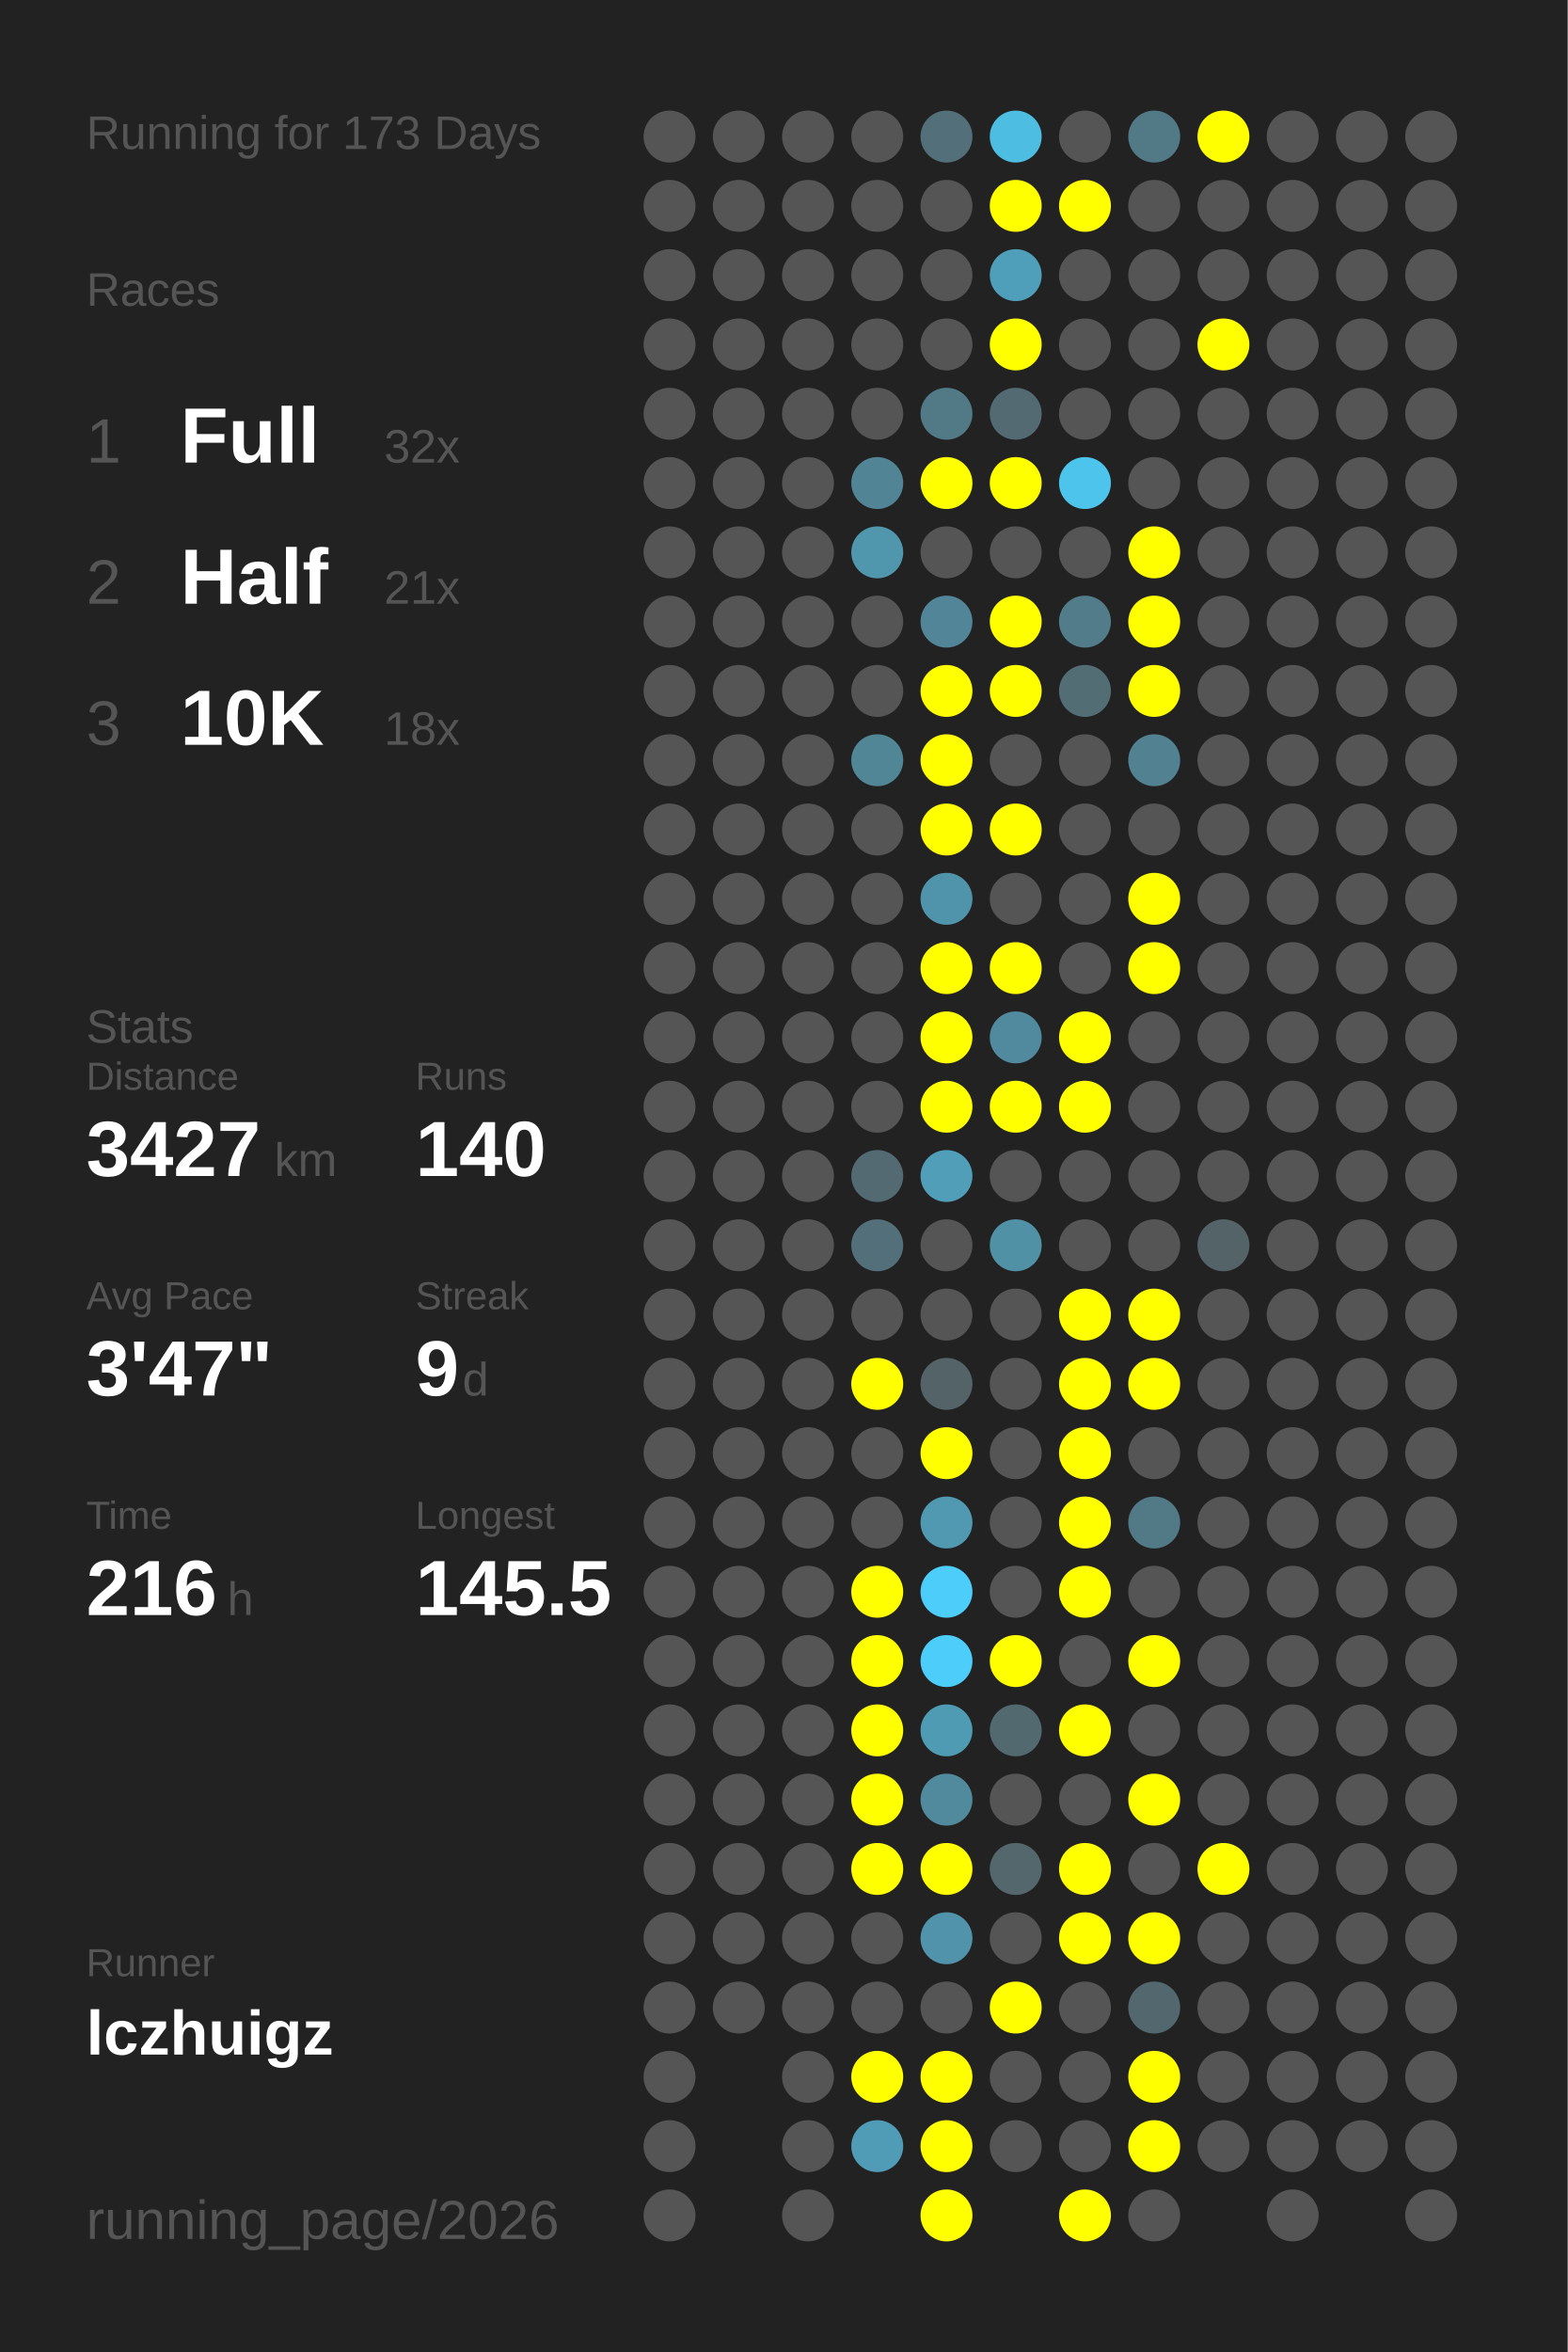
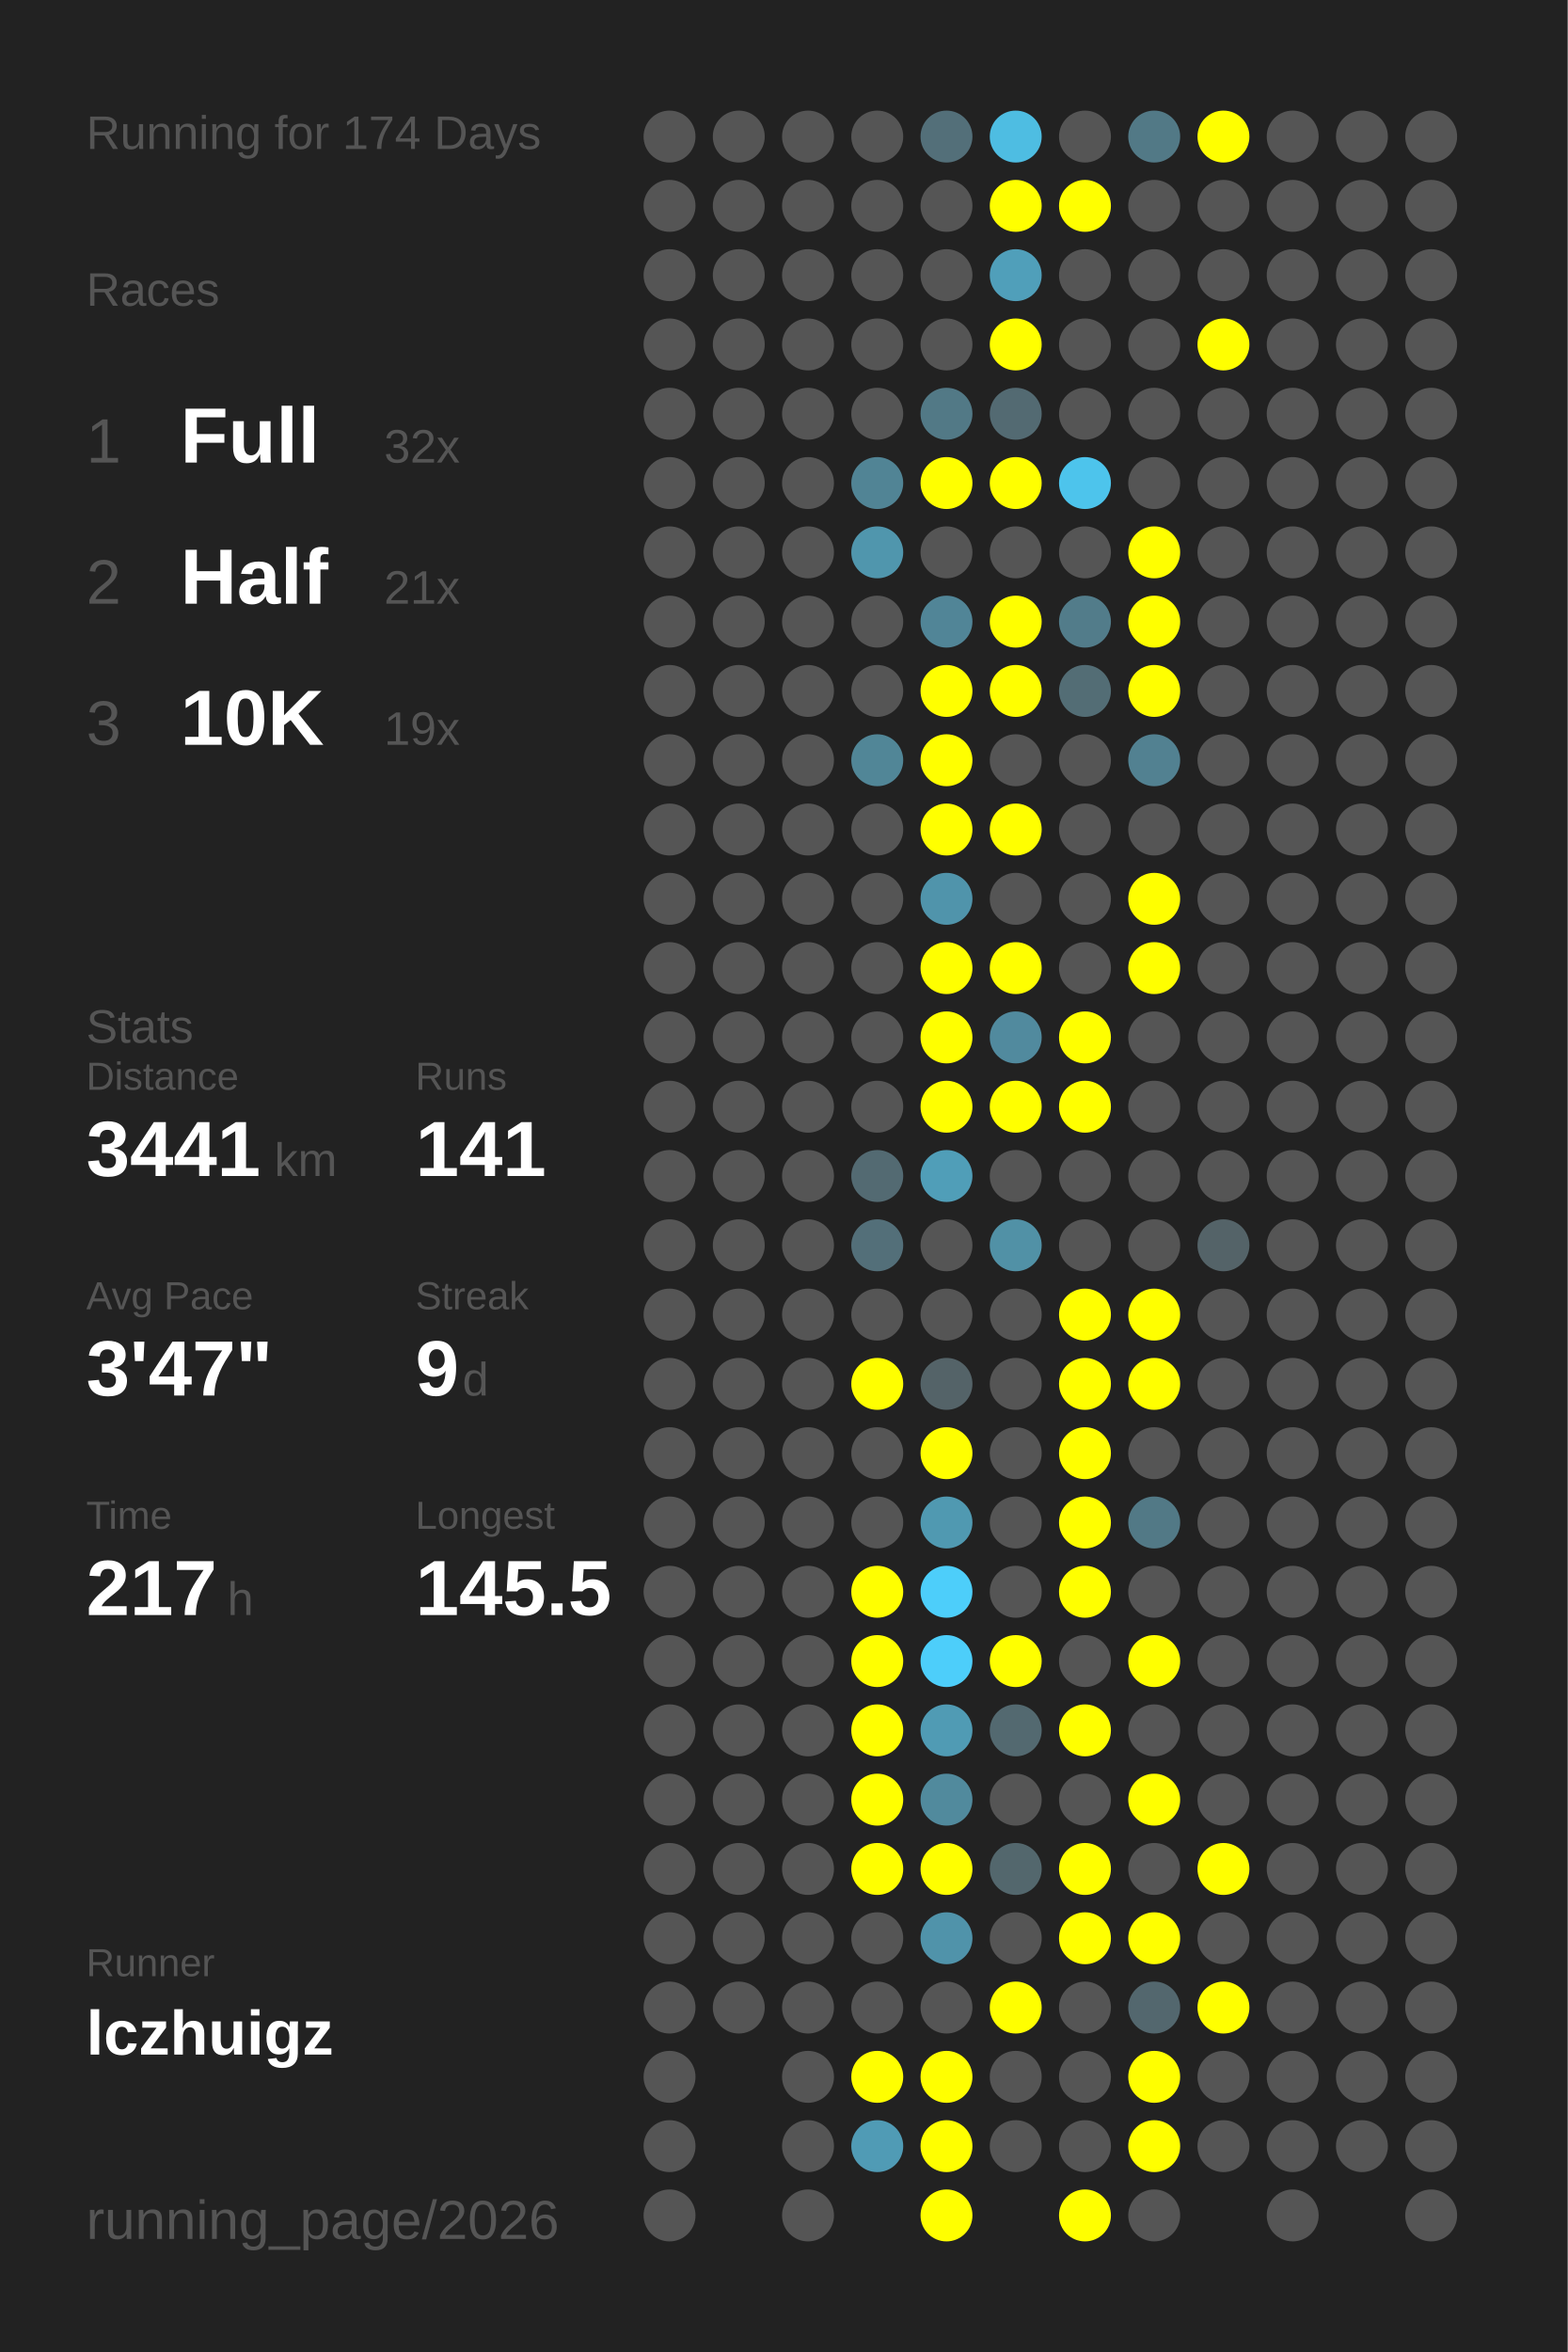
<svg xmlns="http://www.w3.org/2000/svg" baseProfile="full" height="300mm" version="1.1" viewBox="0,0,200,300" width="200mm">
  <defs />
  <rect fill="#222222" height="300" width="200" x="0" y="0" />
-   <text fill="#555555" style="font-size:6px; font-family:Arial;" x="11" y="19">Running for 173 Days</text>
+   <text fill="#555555" style="font-size:6px; font-family:Arial;" x="11" y="19">Running for 174 Days</text>
  <text fill="#555555" style="font-size:6px; font-family:Arial;" x="11" y="39">Races</text>
  <text fill="#555555" style="font-size:8px; font-family:Arial;" x="11" y="59">1</text>
  <text fill="#FFFFFF" style="font-size:10px; font-family:Arial; font-weight:bold;" x="23" y="59">Full</text>
  <text fill="#555555" style="font-size:6px; font-family:Arial;" x="49" y="59">32x</text>
  <text fill="#555555" style="font-size:8px; font-family:Arial;" x="11" y="77">2</text>
  <text fill="#FFFFFF" style="font-size:10px; font-family:Arial; font-weight:bold;" x="23" y="77">Half</text>
  <text fill="#555555" style="font-size:6px; font-family:Arial;" x="49" y="77">21x</text>
  <text fill="#555555" style="font-size:8px; font-family:Arial;" x="11" y="95">3</text>
  <text fill="#FFFFFF" style="font-size:10px; font-family:Arial; font-weight:bold;" x="23" y="95">10K</text>
-   <text fill="#555555" style="font-size:6px; font-family:Arial;" x="49" y="95">18x</text>
+   <text fill="#555555" style="font-size:6px; font-family:Arial;" x="49" y="95">19x</text>
  <text fill="#555555" style="font-size:6px; font-family:Arial;" x="11" y="133">Stats</text>
  <text fill="#555555" style="font-size:5px; font-family:Arial;" x="11" y="139">Distance</text>
-   <text fill="#FFFFFF" style="font-size:10px; font-family:Arial; font-weight:bold;" x="11" y="150">3427</text>
+   <text fill="#FFFFFF" style="font-size:10px; font-family:Arial; font-weight:bold;" x="11" y="150">3441</text>
  <text fill="#555555" style="font-size:6px; font-family:Arial;" x="35" y="150">km</text>
  <text fill="#555555" style="font-size:5px; font-family:Arial;" x="53" y="139">Runs</text>
-   <text fill="#FFFFFF" style="font-size:10px; font-family:Arial; font-weight:bold;" x="53" y="150">140</text>
+   <text fill="#FFFFFF" style="font-size:10px; font-family:Arial; font-weight:bold;" x="53" y="150">141</text>
  <text fill="#555555" style="font-size:5px; font-family:Arial;" x="11" y="167">Avg Pace</text>
  <text fill="#FFFFFF" style="font-size:10px; font-family:Arial; font-weight:bold;" x="11" y="178">3'47"</text>
  <text fill="#555555" style="font-size:5px; font-family:Arial;" x="53" y="167">Streak</text>
  <text fill="#FFFFFF" style="font-size:10px; font-family:Arial; font-weight:bold;" x="53" y="178">9</text>
  <text fill="#555555" style="font-size:6px; font-family:Arial;" x="59" y="178">d</text>
  <text fill="#555555" style="font-size:5px; font-family:Arial;" x="11" y="195">Time</text>
-   <text fill="#FFFFFF" style="font-size:10px; font-family:Arial; font-weight:bold;" x="11" y="206">216</text>
+   <text fill="#FFFFFF" style="font-size:10px; font-family:Arial; font-weight:bold;" x="11" y="206">217</text>
  <text fill="#555555" style="font-size:6px; font-family:Arial;" x="29" y="206">h</text>
  <text fill="#555555" style="font-size:5px; font-family:Arial;" x="53" y="195">Longest</text>
  <text fill="#FFFFFF" style="font-size:10px; font-family:Arial; font-weight:bold;" x="53" y="206">145.5</text>
  <text fill="#555555" style="font-size:5px; font-family:Arial;" x="11" y="252.065">Runner</text>
  <text fill="#FFFFFF" style="font-size:8px; font-family:Arial; font-weight:bold;" x="11" y="262.065">lczhuigz</text>
  <text fill="#555555" style="font-size:7px; font-family:Arial;" x="11" y="285.581">running_page/2026</text>
  <circle cx="85.417" cy="17.419" fill="#555555" r="3.312" />
  <circle cx="85.417" cy="26.258" fill="#555555" r="3.312" />
  <circle cx="85.417" cy="35.097" fill="#555555" r="3.312" />
  <circle cx="85.417" cy="43.935" fill="#555555" r="3.312" />
  <circle cx="85.417" cy="52.774" fill="#555555" r="3.312" />
  <circle cx="85.417" cy="61.613" fill="#555555" r="3.312" />
  <circle cx="85.417" cy="70.452" fill="#555555" r="3.312" />
  <circle cx="85.417" cy="79.29" fill="#555555" r="3.312" />
  <circle cx="85.417" cy="88.129" fill="#555555" r="3.312" />
  <circle cx="85.417" cy="96.968" fill="#555555" r="3.312" />
  <circle cx="85.417" cy="105.806" fill="#555555" r="3.312" />
  <circle cx="85.417" cy="114.645" fill="#555555" r="3.312" />
  <circle cx="85.417" cy="123.484" fill="#555555" r="3.312" />
  <circle cx="85.417" cy="132.323" fill="#555555" r="3.312" />
  <circle cx="85.417" cy="141.161" fill="#555555" r="3.312" />
  <circle cx="85.417" cy="150" fill="#555555" r="3.312" />
  <circle cx="85.417" cy="158.839" fill="#555555" r="3.312" />
  <circle cx="85.417" cy="167.677" fill="#555555" r="3.312" />
  <circle cx="85.417" cy="176.516" fill="#555555" r="3.312" />
  <circle cx="85.417" cy="185.355" fill="#555555" r="3.312" />
  <circle cx="85.417" cy="194.194" fill="#555555" r="3.312" />
  <circle cx="85.417" cy="203.032" fill="#555555" r="3.312" />
  <circle cx="85.417" cy="211.871" fill="#555555" r="3.312" />
  <circle cx="85.417" cy="220.71" fill="#555555" r="3.312" />
  <circle cx="85.417" cy="229.548" fill="#555555" r="3.312" />
  <circle cx="85.417" cy="238.387" fill="#555555" r="3.312" />
  <circle cx="85.417" cy="247.226" fill="#555555" r="3.312" />
  <circle cx="85.417" cy="256.065" fill="#555555" r="3.312" />
  <circle cx="85.417" cy="264.903" fill="#555555" r="3.312" />
  <circle cx="85.417" cy="273.742" fill="#555555" r="3.312" />
  <circle cx="85.417" cy="282.581" fill="#555555" r="3.312" />
  <circle cx="94.25" cy="17.419" fill="#555555" r="3.312" />
  <circle cx="94.25" cy="26.258" fill="#555555" r="3.312" />
  <circle cx="94.25" cy="35.097" fill="#555555" r="3.312" />
  <circle cx="94.25" cy="43.935" fill="#555555" r="3.312" />
  <circle cx="94.25" cy="52.774" fill="#555555" r="3.312" />
  <circle cx="94.25" cy="61.613" fill="#555555" r="3.312" />
  <circle cx="94.25" cy="70.452" fill="#555555" r="3.312" />
  <circle cx="94.25" cy="79.29" fill="#555555" r="3.312" />
  <circle cx="94.25" cy="88.129" fill="#555555" r="3.312" />
  <circle cx="94.25" cy="96.968" fill="#555555" r="3.312" />
  <circle cx="94.25" cy="105.806" fill="#555555" r="3.312" />
  <circle cx="94.25" cy="114.645" fill="#555555" r="3.312" />
  <circle cx="94.25" cy="123.484" fill="#555555" r="3.312" />
  <circle cx="94.25" cy="132.323" fill="#555555" r="3.312" />
  <circle cx="94.25" cy="141.161" fill="#555555" r="3.312" />
  <circle cx="94.25" cy="150" fill="#555555" r="3.312" />
  <circle cx="94.25" cy="158.839" fill="#555555" r="3.312" />
  <circle cx="94.25" cy="167.677" fill="#555555" r="3.312" />
  <circle cx="94.25" cy="176.516" fill="#555555" r="3.312" />
  <circle cx="94.25" cy="185.355" fill="#555555" r="3.312" />
  <circle cx="94.25" cy="194.194" fill="#555555" r="3.312" />
  <circle cx="94.25" cy="203.032" fill="#555555" r="3.312" />
  <circle cx="94.25" cy="211.871" fill="#555555" r="3.312" />
  <circle cx="94.25" cy="220.71" fill="#555555" r="3.312" />
  <circle cx="94.25" cy="229.548" fill="#555555" r="3.312" />
  <circle cx="94.25" cy="238.387" fill="#555555" r="3.312" />
  <circle cx="94.25" cy="247.226" fill="#555555" r="3.312" />
  <circle cx="94.25" cy="256.065" fill="#555555" r="3.312" />
  <circle cx="103.083" cy="17.419" fill="#555555" r="3.312" />
  <circle cx="103.083" cy="26.258" fill="#555555" r="3.312" />
  <circle cx="103.083" cy="35.097" fill="#555555" r="3.312" />
  <circle cx="103.083" cy="43.935" fill="#555555" r="3.312" />
  <circle cx="103.083" cy="52.774" fill="#555555" r="3.312" />
  <circle cx="103.083" cy="61.613" fill="#555555" r="3.312" />
  <circle cx="103.083" cy="70.452" fill="#555555" r="3.312" />
  <circle cx="103.083" cy="79.29" fill="#555555" r="3.312" />
  <circle cx="103.083" cy="88.129" fill="#555555" r="3.312" />
  <circle cx="103.083" cy="96.968" fill="#555555" r="3.312" />
  <circle cx="103.083" cy="105.806" fill="#555555" r="3.312" />
  <circle cx="103.083" cy="114.645" fill="#555555" r="3.312" />
  <circle cx="103.083" cy="123.484" fill="#555555" r="3.312" />
  <circle cx="103.083" cy="132.323" fill="#555555" r="3.312" />
  <circle cx="103.083" cy="141.161" fill="#555555" r="3.312" />
  <circle cx="103.083" cy="150" fill="#555555" r="3.312" />
  <circle cx="103.083" cy="158.839" fill="#555555" r="3.312" />
  <circle cx="103.083" cy="167.677" fill="#555555" r="3.312" />
  <circle cx="103.083" cy="176.516" fill="#555555" r="3.312" />
  <circle cx="103.083" cy="185.355" fill="#555555" r="3.312" />
  <circle cx="103.083" cy="194.194" fill="#555555" r="3.312" />
  <circle cx="103.083" cy="203.032" fill="#555555" r="3.312" />
  <circle cx="103.083" cy="211.871" fill="#555555" r="3.312" />
  <circle cx="103.083" cy="220.71" fill="#555555" r="3.312" />
  <circle cx="103.083" cy="229.548" fill="#555555" r="3.312" />
  <circle cx="103.083" cy="238.387" fill="#555555" r="3.312" />
  <circle cx="103.083" cy="247.226" fill="#555555" r="3.312" />
  <circle cx="103.083" cy="256.065" fill="#555555" r="3.312" />
  <circle cx="103.083" cy="264.903" fill="#555555" r="3.312" />
  <circle cx="103.083" cy="273.742" fill="#555555" r="3.312" />
  <circle cx="103.083" cy="282.581" fill="#555555" r="3.312" />
  <circle cx="111.917" cy="17.419" fill="#555555" r="3.312" />
  <circle cx="111.917" cy="26.258" fill="#555555" r="3.312" />
  <circle cx="111.917" cy="35.097" fill="#555555" r="3.312" />
  <circle cx="111.917" cy="43.935" fill="#555555" r="3.312" />
  <circle cx="111.917" cy="52.774" fill="#555555" r="3.312" />
  <circle cx="111.917" cy="61.613" fill="#518495" r="3.312" />
  <circle cx="111.917" cy="70.452" fill="#5096ad" r="3.312" />
  <circle cx="111.917" cy="79.29" fill="#555555" r="3.312" />
  <circle cx="111.917" cy="88.129" fill="#555555" r="3.312" />
  <circle cx="111.917" cy="96.968" fill="#518697" r="3.312" />
  <circle cx="111.917" cy="105.806" fill="#555555" r="3.312" />
  <circle cx="111.917" cy="114.645" fill="#555555" r="3.312" />
  <circle cx="111.917" cy="123.484" fill="#555555" r="3.312" />
  <circle cx="111.917" cy="132.323" fill="#555555" r="3.312" />
  <circle cx="111.917" cy="141.161" fill="#555555" r="3.312" />
  <circle cx="111.917" cy="150" fill="#536a72" r="3.312" />
  <circle cx="111.917" cy="158.839" fill="#536f79" r="3.312" />
  <circle cx="111.917" cy="167.677" fill="#555555" r="3.312" />
  <circle cx="111.917" cy="176.516" fill="#FFFF00" r="3.312" />
  <circle cx="111.917" cy="185.355" fill="#555555" r="3.312" />
  <circle cx="111.917" cy="194.194" fill="#555555" r="3.312" />
  <circle cx="111.917" cy="203.032" fill="#FFFF00" r="3.312" />
  <circle cx="111.917" cy="211.871" fill="#FFFF00" r="3.312" />
  <circle cx="111.917" cy="220.71" fill="#FFFF00" r="3.312" />
  <circle cx="111.917" cy="229.548" fill="#FFFF00" r="3.312" />
  <circle cx="111.917" cy="238.387" fill="#FFFF00" r="3.312" />
  <circle cx="111.917" cy="247.226" fill="#555555" r="3.312" />
  <circle cx="111.917" cy="256.065" fill="#555555" r="3.312" />
  <circle cx="111.917" cy="264.903" fill="#FFFF00" r="3.312" />
  <circle cx="111.917" cy="273.742" fill="#509bb5" r="3.312" />
  <circle cx="120.75" cy="17.419" fill="#536f79" r="3.312" />
  <circle cx="120.75" cy="26.258" fill="#555555" r="3.312" />
  <circle cx="120.75" cy="35.097" fill="#555555" r="3.312" />
  <circle cx="120.75" cy="43.935" fill="#555555" r="3.312" />
  <circle cx="120.75" cy="52.774" fill="#527986" r="3.312" />
  <circle cx="120.75" cy="61.613" fill="#FFFF00" r="3.312" />
  <circle cx="120.75" cy="70.452" fill="#555555" r="3.312" />
  <circle cx="120.75" cy="79.29" fill="#518597" r="3.312" />
  <circle cx="120.75" cy="88.129" fill="#FFFF00" r="3.312" />
  <circle cx="120.75" cy="96.968" fill="#FFFF00" r="3.312" />
  <circle cx="120.75" cy="105.806" fill="#FFFF00" r="3.312" />
  <circle cx="120.75" cy="114.645" fill="#5094ab" r="3.312" />
  <circle cx="120.75" cy="123.484" fill="#FFFF00" r="3.312" />
  <circle cx="120.75" cy="132.323" fill="#FFFF00" r="3.312" />
  <circle cx="120.75" cy="141.161" fill="#FFFF00" r="3.312" />
  <circle cx="120.75" cy="150" fill="#509eb8" r="3.312" />
  <circle cx="120.75" cy="158.839" fill="#555555" r="3.312" />
  <circle cx="120.75" cy="167.677" fill="#555555" r="3.312" />
  <circle cx="120.75" cy="176.516" fill="#546368" r="3.312" />
  <circle cx="120.75" cy="185.355" fill="#FFFF00" r="3.312" />
  <circle cx="120.75" cy="194.194" fill="#5099b1" r="3.312" />
  <circle cx="120.75" cy="203.032" fill="#4dcefa" r="3.312" />
  <circle cx="120.75" cy="211.871" fill="#4dcefa" r="3.312" />
  <circle cx="120.75" cy="220.71" fill="#509bb4" r="3.312" />
  <circle cx="120.75" cy="229.548" fill="#518a9d" r="3.312" />
  <circle cx="120.75" cy="238.387" fill="#FFFF00" r="3.312" />
  <circle cx="120.75" cy="247.226" fill="#5093aa" r="3.312" />
  <circle cx="120.75" cy="256.065" fill="#555555" r="3.312" />
  <circle cx="120.75" cy="264.903" fill="#FFFF00" r="3.312" />
  <circle cx="120.75" cy="273.742" fill="#FFFF00" r="3.312" />
  <circle cx="120.75" cy="282.581" fill="#FFFF00" r="3.312" />
  <circle cx="129.583" cy="17.419" fill="#4ebde2" r="3.312" />
  <circle cx="129.583" cy="26.258" fill="#FFFF00" r="3.312" />
  <circle cx="129.583" cy="35.097" fill="#509fba" r="3.312" />
  <circle cx="129.583" cy="43.935" fill="#FFFF00" r="3.312" />
  <circle cx="129.583" cy="52.774" fill="#536a72" r="3.312" />
  <circle cx="129.583" cy="61.613" fill="#FFFF00" r="3.312" />
  <circle cx="129.583" cy="70.452" fill="#555555" r="3.312" />
  <circle cx="129.583" cy="79.29" fill="#FFFF00" r="3.312" />
  <circle cx="129.583" cy="88.129" fill="#FFFF00" r="3.312" />
  <circle cx="129.583" cy="96.968" fill="#555555" r="3.312" />
  <circle cx="129.583" cy="105.806" fill="#FFFF00" r="3.312" />
  <circle cx="129.583" cy="114.645" fill="#555555" r="3.312" />
  <circle cx="129.583" cy="123.484" fill="#FFFF00" r="3.312" />
  <circle cx="129.583" cy="132.323" fill="#518a9e" r="3.312" />
  <circle cx="129.583" cy="141.161" fill="#FFFF00" r="3.312" />
  <circle cx="129.583" cy="150" fill="#555555" r="3.312" />
  <circle cx="129.583" cy="158.839" fill="#5191a6" r="3.312" />
  <circle cx="129.583" cy="167.677" fill="#555555" r="3.312" />
  <circle cx="129.583" cy="176.516" fill="#555555" r="3.312" />
  <circle cx="129.583" cy="185.355" fill="#555555" r="3.312" />
  <circle cx="129.583" cy="194.194" fill="#555555" r="3.312" />
  <circle cx="129.583" cy="203.032" fill="#555555" r="3.312" />
  <circle cx="129.583" cy="211.871" fill="#FFFF00" r="3.312" />
  <circle cx="129.583" cy="220.71" fill="#536970" r="3.312" />
  <circle cx="129.583" cy="229.548" fill="#555555" r="3.312" />
  <circle cx="129.583" cy="238.387" fill="#53676d" r="3.312" />
  <circle cx="129.583" cy="247.226" fill="#555555" r="3.312" />
  <circle cx="129.583" cy="256.065" fill="#FFFF00" r="3.312" />
  <circle cx="129.583" cy="264.903" fill="#555555" r="3.312" />
  <circle cx="129.583" cy="273.742" fill="#555555" r="3.312" />
  <circle cx="138.417" cy="17.419" fill="#555555" r="3.312" />
  <circle cx="138.417" cy="26.258" fill="#FFFF00" r="3.312" />
  <circle cx="138.417" cy="35.097" fill="#555555" r="3.312" />
  <circle cx="138.417" cy="43.935" fill="#555555" r="3.312" />
  <circle cx="138.417" cy="52.774" fill="#555555" r="3.312" />
  <circle cx="138.417" cy="61.613" fill="#4dc4ec" r="3.312" />
  <circle cx="138.417" cy="70.452" fill="#555555" r="3.312" />
  <circle cx="138.417" cy="79.29" fill="#527c8a" r="3.312" />
  <circle cx="138.417" cy="88.129" fill="#536d75" r="3.312" />
  <circle cx="138.417" cy="96.968" fill="#555555" r="3.312" />
  <circle cx="138.417" cy="105.806" fill="#555555" r="3.312" />
  <circle cx="138.417" cy="114.645" fill="#555555" r="3.312" />
  <circle cx="138.417" cy="123.484" fill="#555555" r="3.312" />
  <circle cx="138.417" cy="132.323" fill="#FFFF00" r="3.312" />
  <circle cx="138.417" cy="141.161" fill="#FFFF00" r="3.312" />
  <circle cx="138.417" cy="150" fill="#555555" r="3.312" />
  <circle cx="138.417" cy="158.839" fill="#555555" r="3.312" />
  <circle cx="138.417" cy="167.677" fill="#FFFF00" r="3.312" />
  <circle cx="138.417" cy="176.516" fill="#FFFF00" r="3.312" />
  <circle cx="138.417" cy="185.355" fill="#FFFF00" r="3.312" />
  <circle cx="138.417" cy="194.194" fill="#FFFF00" r="3.312" />
  <circle cx="138.417" cy="203.032" fill="#FFFF00" r="3.312" />
  <circle cx="138.417" cy="211.871" fill="#555555" r="3.312" />
  <circle cx="138.417" cy="220.71" fill="#FFFF00" r="3.312" />
  <circle cx="138.417" cy="229.548" fill="#555555" r="3.312" />
  <circle cx="138.417" cy="238.387" fill="#FFFF00" r="3.312" />
  <circle cx="138.417" cy="247.226" fill="#FFFF00" r="3.312" />
  <circle cx="138.417" cy="256.065" fill="#555555" r="3.312" />
  <circle cx="138.417" cy="264.903" fill="#555555" r="3.312" />
  <circle cx="138.417" cy="273.742" fill="#555555" r="3.312" />
  <circle cx="138.417" cy="282.581" fill="#FFFF00" r="3.312" />
  <circle cx="147.25" cy="17.419" fill="#527986" r="3.312" />
  <circle cx="147.25" cy="26.258" fill="#555555" r="3.312" />
  <circle cx="147.25" cy="35.097" fill="#555555" r="3.312" />
  <circle cx="147.25" cy="43.935" fill="#555555" r="3.312" />
  <circle cx="147.25" cy="52.774" fill="#555555" r="3.312" />
  <circle cx="147.25" cy="61.613" fill="#555555" r="3.312" />
  <circle cx="147.25" cy="70.452" fill="#FFFF00" r="3.312" />
  <circle cx="147.25" cy="79.29" fill="#FFFF00" r="3.312" />
  <circle cx="147.25" cy="88.129" fill="#FFFF00" r="3.312" />
  <circle cx="147.25" cy="96.968" fill="#528191" r="3.312" />
  <circle cx="147.25" cy="105.806" fill="#555555" r="3.312" />
  <circle cx="147.25" cy="114.645" fill="#FFFF00" r="3.312" />
  <circle cx="147.25" cy="123.484" fill="#FFFF00" r="3.312" />
  <circle cx="147.25" cy="132.323" fill="#555555" r="3.312" />
  <circle cx="147.25" cy="141.161" fill="#555555" r="3.312" />
  <circle cx="147.25" cy="150" fill="#555555" r="3.312" />
  <circle cx="147.25" cy="158.839" fill="#555555" r="3.312" />
  <circle cx="147.25" cy="167.677" fill="#FFFF00" r="3.312" />
  <circle cx="147.25" cy="176.516" fill="#FFFF00" r="3.312" />
  <circle cx="147.25" cy="185.355" fill="#555555" r="3.312" />
  <circle cx="147.25" cy="194.194" fill="#527986" r="3.312" />
  <circle cx="147.25" cy="203.032" fill="#555555" r="3.312" />
  <circle cx="147.25" cy="211.871" fill="#FFFF00" r="3.312" />
  <circle cx="147.25" cy="220.71" fill="#555555" r="3.312" />
  <circle cx="147.25" cy="229.548" fill="#FFFF00" r="3.312" />
  <circle cx="147.25" cy="238.387" fill="#555555" r="3.312" />
  <circle cx="147.25" cy="247.226" fill="#FFFF00" r="3.312" />
  <circle cx="147.25" cy="256.065" fill="#53676e" r="3.312" />
  <circle cx="147.25" cy="264.903" fill="#FFFF00" r="3.312" />
  <circle cx="147.25" cy="273.742" fill="#FFFF00" r="3.312" />
  <circle cx="147.25" cy="282.581" fill="#555555" r="3.312" />
  <circle cx="156.083" cy="17.419" fill="#FFFF00" r="3.312" />
  <circle cx="156.083" cy="26.258" fill="#555555" r="3.312" />
  <circle cx="156.083" cy="35.097" fill="#555555" r="3.312" />
  <circle cx="156.083" cy="43.935" fill="#FFFF00" r="3.312" />
  <circle cx="156.083" cy="52.774" fill="#555555" r="3.312" />
  <circle cx="156.083" cy="61.613" fill="#555555" r="3.312" />
  <circle cx="156.083" cy="70.452" fill="#555555" r="3.312" />
  <circle cx="156.083" cy="79.29" fill="#555555" r="3.312" />
  <circle cx="156.083" cy="88.129" fill="#555555" r="3.312" />
  <circle cx="156.083" cy="96.968" fill="#555555" r="3.312" />
  <circle cx="156.083" cy="105.806" fill="#555555" r="3.312" />
  <circle cx="156.083" cy="114.645" fill="#555555" r="3.312" />
  <circle cx="156.083" cy="123.484" fill="#555555" r="3.312" />
  <circle cx="156.083" cy="132.323" fill="#555555" r="3.312" />
  <circle cx="156.083" cy="141.161" fill="#555555" r="3.312" />
  <circle cx="156.083" cy="150" fill="#555555" r="3.312" />
  <circle cx="156.083" cy="158.839" fill="#546368" r="3.312" />
  <circle cx="156.083" cy="167.677" fill="#555555" r="3.312" />
  <circle cx="156.083" cy="176.516" fill="#555555" r="3.312" />
  <circle cx="156.083" cy="185.355" fill="#555555" r="3.312" />
  <circle cx="156.083" cy="194.194" fill="#555555" r="3.312" />
  <circle cx="156.083" cy="203.032" fill="#555555" r="3.312" />
  <circle cx="156.083" cy="211.871" fill="#555555" r="3.312" />
  <circle cx="156.083" cy="220.71" fill="#555555" r="3.312" />
  <circle cx="156.083" cy="229.548" fill="#555555" r="3.312" />
  <circle cx="156.083" cy="238.387" fill="#FFFF00" r="3.312" />
  <circle cx="156.083" cy="247.226" fill="#555555" r="3.312" />
-   <circle cx="156.083" cy="256.065" fill="#555555" r="3.312" />
+   <circle cx="156.083" cy="256.065" fill="#FFFF00" r="3.312" />
  <circle cx="156.083" cy="264.903" fill="#555555" r="3.312" />
  <circle cx="156.083" cy="273.742" fill="#555555" r="3.312" />
  <circle cx="164.917" cy="17.419" fill="#555555" r="3.312" />
  <circle cx="164.917" cy="26.258" fill="#555555" r="3.312" />
  <circle cx="164.917" cy="35.097" fill="#555555" r="3.312" />
  <circle cx="164.917" cy="43.935" fill="#555555" r="3.312" />
  <circle cx="164.917" cy="52.774" fill="#555555" r="3.312" />
  <circle cx="164.917" cy="61.613" fill="#555555" r="3.312" />
  <circle cx="164.917" cy="70.452" fill="#555555" r="3.312" />
  <circle cx="164.917" cy="79.29" fill="#555555" r="3.312" />
  <circle cx="164.917" cy="88.129" fill="#555555" r="3.312" />
  <circle cx="164.917" cy="96.968" fill="#555555" r="3.312" />
  <circle cx="164.917" cy="105.806" fill="#555555" r="3.312" />
  <circle cx="164.917" cy="114.645" fill="#555555" r="3.312" />
  <circle cx="164.917" cy="123.484" fill="#555555" r="3.312" />
  <circle cx="164.917" cy="132.323" fill="#555555" r="3.312" />
  <circle cx="164.917" cy="141.161" fill="#555555" r="3.312" />
  <circle cx="164.917" cy="150" fill="#555555" r="3.312" />
  <circle cx="164.917" cy="158.839" fill="#555555" r="3.312" />
  <circle cx="164.917" cy="167.677" fill="#555555" r="3.312" />
  <circle cx="164.917" cy="176.516" fill="#555555" r="3.312" />
  <circle cx="164.917" cy="185.355" fill="#555555" r="3.312" />
  <circle cx="164.917" cy="194.194" fill="#555555" r="3.312" />
  <circle cx="164.917" cy="203.032" fill="#555555" r="3.312" />
  <circle cx="164.917" cy="211.871" fill="#555555" r="3.312" />
  <circle cx="164.917" cy="220.71" fill="#555555" r="3.312" />
  <circle cx="164.917" cy="229.548" fill="#555555" r="3.312" />
  <circle cx="164.917" cy="238.387" fill="#555555" r="3.312" />
  <circle cx="164.917" cy="247.226" fill="#555555" r="3.312" />
  <circle cx="164.917" cy="256.065" fill="#555555" r="3.312" />
  <circle cx="164.917" cy="264.903" fill="#555555" r="3.312" />
  <circle cx="164.917" cy="273.742" fill="#555555" r="3.312" />
  <circle cx="164.917" cy="282.581" fill="#555555" r="3.312" />
  <circle cx="173.75" cy="17.419" fill="#555555" r="3.312" />
  <circle cx="173.75" cy="26.258" fill="#555555" r="3.312" />
  <circle cx="173.75" cy="35.097" fill="#555555" r="3.312" />
  <circle cx="173.75" cy="43.935" fill="#555555" r="3.312" />
  <circle cx="173.75" cy="52.774" fill="#555555" r="3.312" />
  <circle cx="173.75" cy="61.613" fill="#555555" r="3.312" />
  <circle cx="173.75" cy="70.452" fill="#555555" r="3.312" />
  <circle cx="173.75" cy="79.29" fill="#555555" r="3.312" />
  <circle cx="173.75" cy="88.129" fill="#555555" r="3.312" />
  <circle cx="173.75" cy="96.968" fill="#555555" r="3.312" />
  <circle cx="173.75" cy="105.806" fill="#555555" r="3.312" />
  <circle cx="173.75" cy="114.645" fill="#555555" r="3.312" />
  <circle cx="173.75" cy="123.484" fill="#555555" r="3.312" />
  <circle cx="173.75" cy="132.323" fill="#555555" r="3.312" />
  <circle cx="173.75" cy="141.161" fill="#555555" r="3.312" />
  <circle cx="173.75" cy="150" fill="#555555" r="3.312" />
  <circle cx="173.75" cy="158.839" fill="#555555" r="3.312" />
  <circle cx="173.75" cy="167.677" fill="#555555" r="3.312" />
  <circle cx="173.75" cy="176.516" fill="#555555" r="3.312" />
  <circle cx="173.75" cy="185.355" fill="#555555" r="3.312" />
  <circle cx="173.75" cy="194.194" fill="#555555" r="3.312" />
  <circle cx="173.75" cy="203.032" fill="#555555" r="3.312" />
  <circle cx="173.75" cy="211.871" fill="#555555" r="3.312" />
  <circle cx="173.75" cy="220.71" fill="#555555" r="3.312" />
  <circle cx="173.75" cy="229.548" fill="#555555" r="3.312" />
  <circle cx="173.75" cy="238.387" fill="#555555" r="3.312" />
  <circle cx="173.75" cy="247.226" fill="#555555" r="3.312" />
  <circle cx="173.75" cy="256.065" fill="#555555" r="3.312" />
  <circle cx="173.75" cy="264.903" fill="#555555" r="3.312" />
  <circle cx="173.75" cy="273.742" fill="#555555" r="3.312" />
  <circle cx="182.583" cy="17.419" fill="#555555" r="3.312" />
  <circle cx="182.583" cy="26.258" fill="#555555" r="3.312" />
  <circle cx="182.583" cy="35.097" fill="#555555" r="3.312" />
  <circle cx="182.583" cy="43.935" fill="#555555" r="3.312" />
  <circle cx="182.583" cy="52.774" fill="#555555" r="3.312" />
  <circle cx="182.583" cy="61.613" fill="#555555" r="3.312" />
  <circle cx="182.583" cy="70.452" fill="#555555" r="3.312" />
  <circle cx="182.583" cy="79.29" fill="#555555" r="3.312" />
  <circle cx="182.583" cy="88.129" fill="#555555" r="3.312" />
  <circle cx="182.583" cy="96.968" fill="#555555" r="3.312" />
  <circle cx="182.583" cy="105.806" fill="#555555" r="3.312" />
  <circle cx="182.583" cy="114.645" fill="#555555" r="3.312" />
  <circle cx="182.583" cy="123.484" fill="#555555" r="3.312" />
  <circle cx="182.583" cy="132.323" fill="#555555" r="3.312" />
  <circle cx="182.583" cy="141.161" fill="#555555" r="3.312" />
  <circle cx="182.583" cy="150" fill="#555555" r="3.312" />
  <circle cx="182.583" cy="158.839" fill="#555555" r="3.312" />
  <circle cx="182.583" cy="167.677" fill="#555555" r="3.312" />
  <circle cx="182.583" cy="176.516" fill="#555555" r="3.312" />
  <circle cx="182.583" cy="185.355" fill="#555555" r="3.312" />
  <circle cx="182.583" cy="194.194" fill="#555555" r="3.312" />
  <circle cx="182.583" cy="203.032" fill="#555555" r="3.312" />
  <circle cx="182.583" cy="211.871" fill="#555555" r="3.312" />
  <circle cx="182.583" cy="220.71" fill="#555555" r="3.312" />
  <circle cx="182.583" cy="229.548" fill="#555555" r="3.312" />
  <circle cx="182.583" cy="238.387" fill="#555555" r="3.312" />
  <circle cx="182.583" cy="247.226" fill="#555555" r="3.312" />
  <circle cx="182.583" cy="256.065" fill="#555555" r="3.312" />
  <circle cx="182.583" cy="264.903" fill="#555555" r="3.312" />
  <circle cx="182.583" cy="273.742" fill="#555555" r="3.312" />
  <circle cx="182.583" cy="282.581" fill="#555555" r="3.312" />
</svg>
